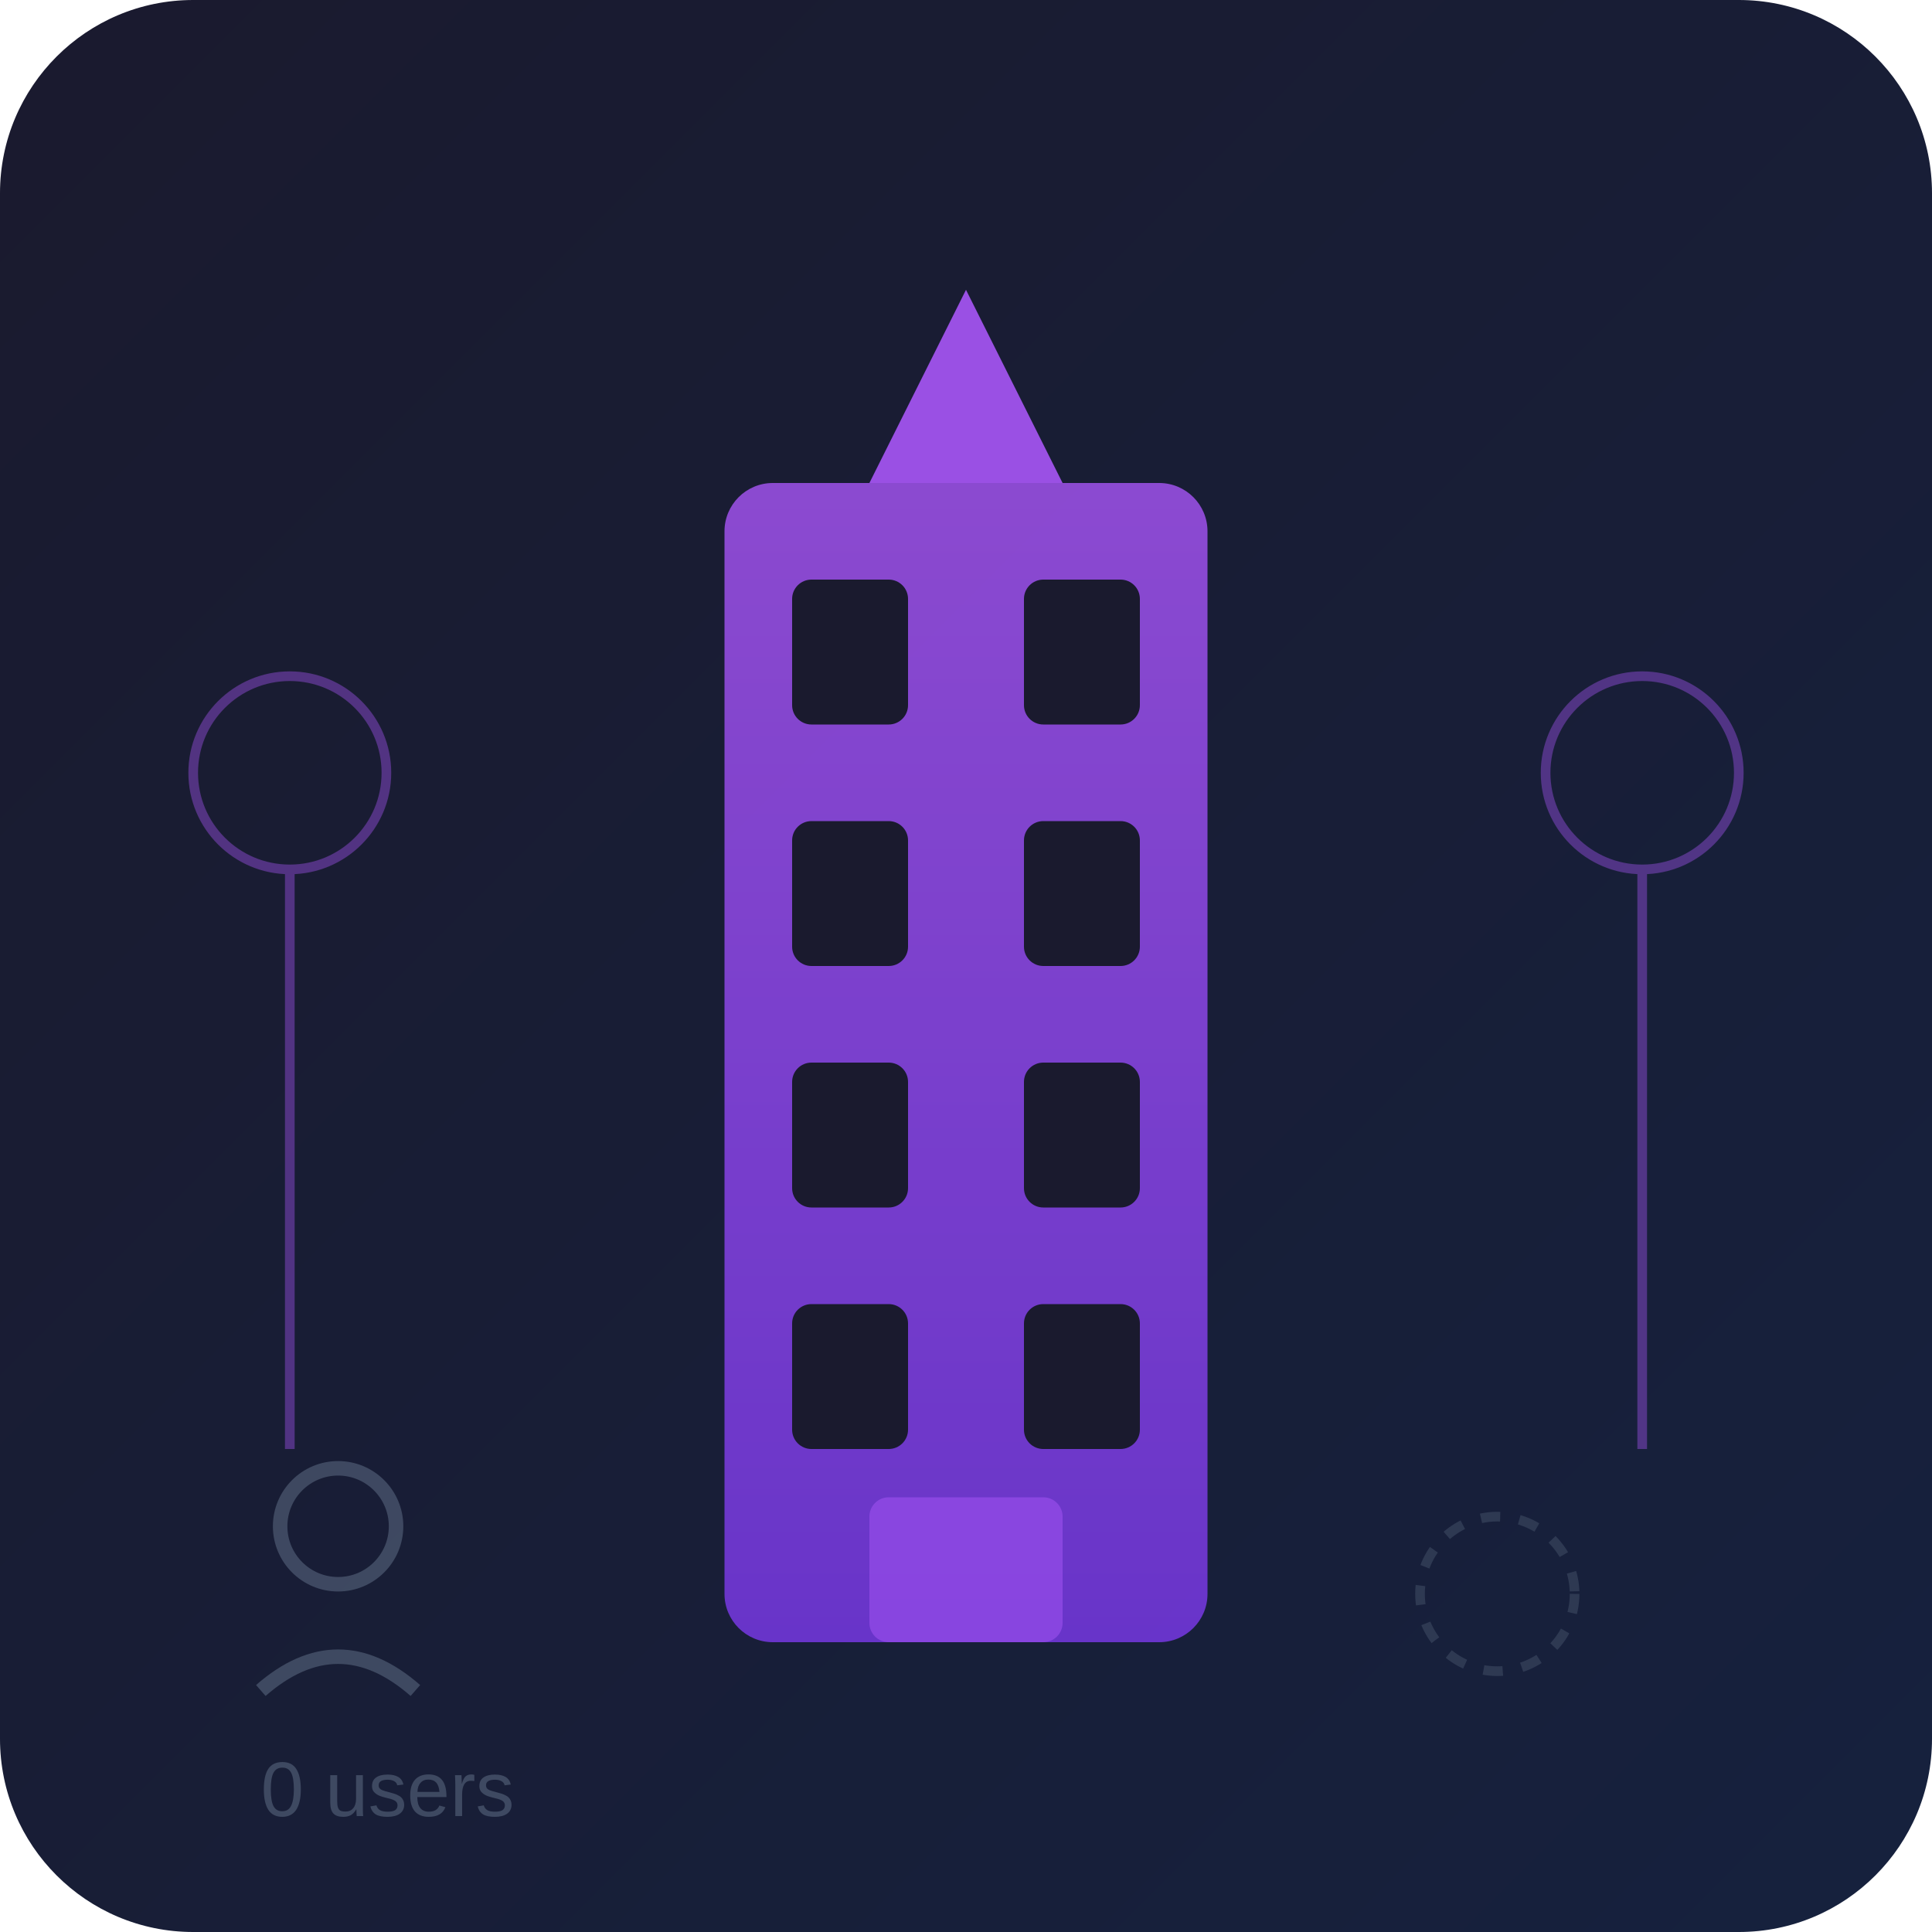
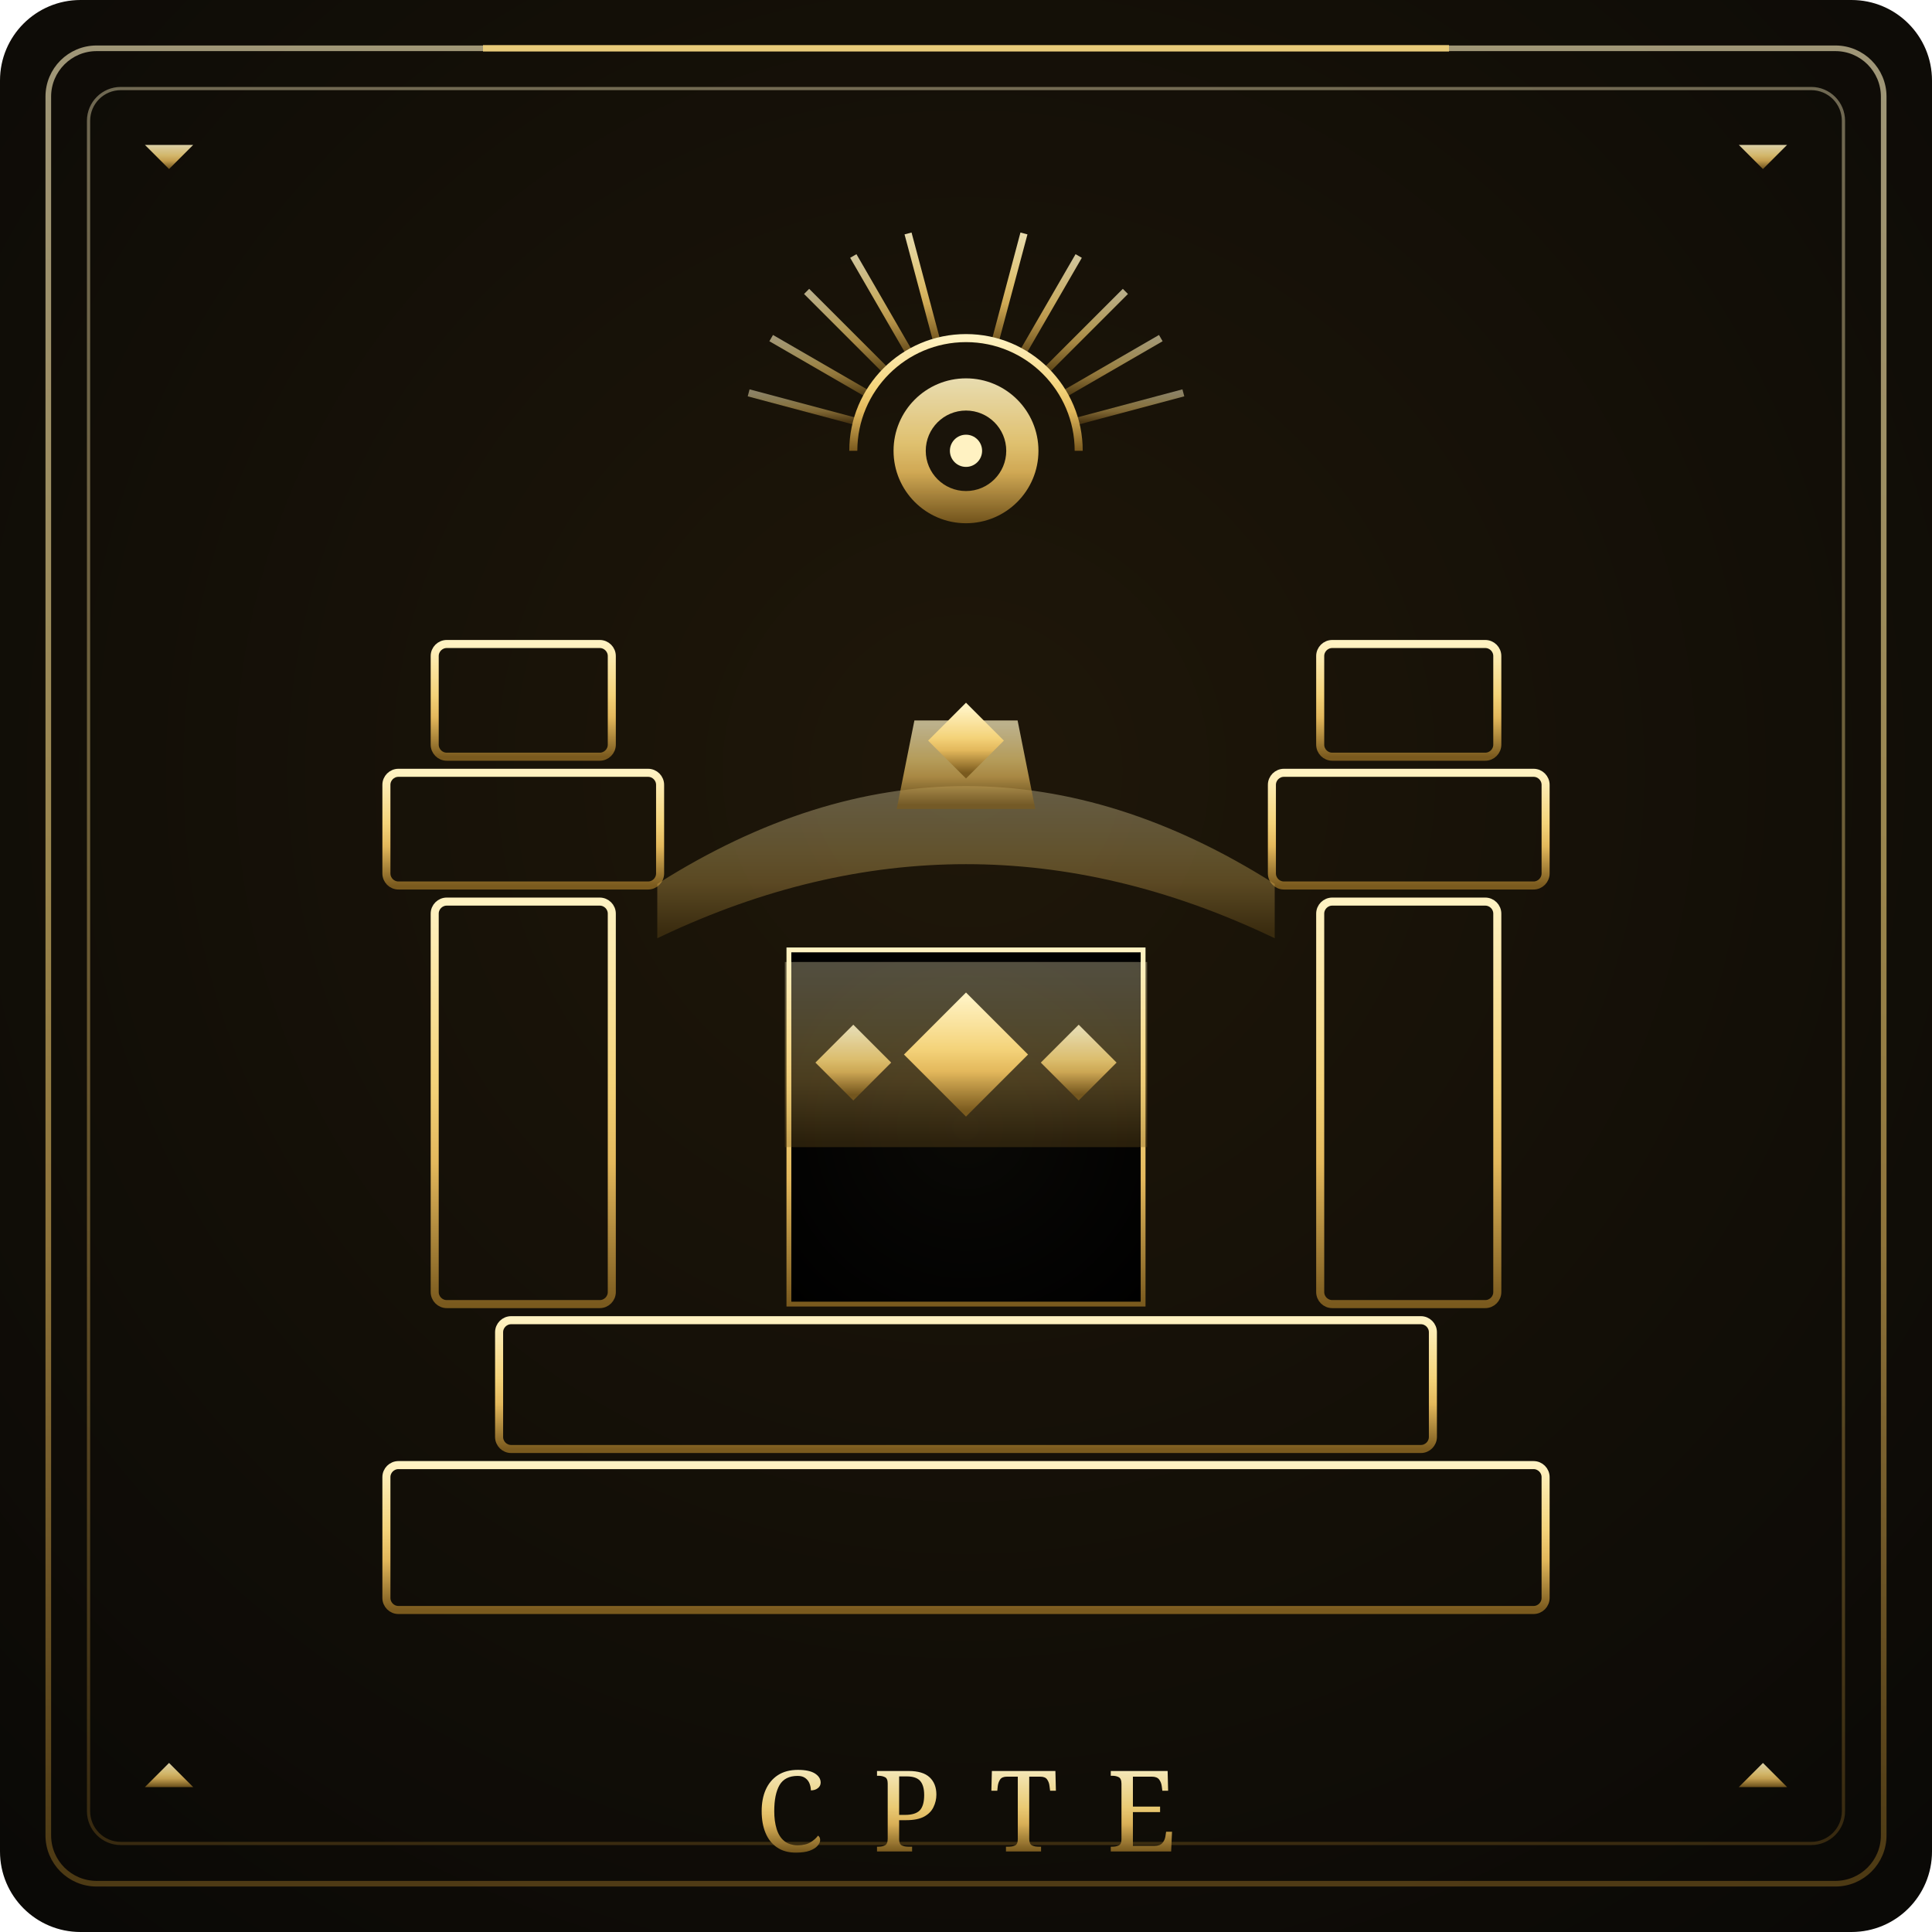
- <svg xmlns="http://www.w3.org/2000/svg" viewBox="0 0 200 200">
+ <svg xmlns="http://www.w3.org/2000/svg" viewBox="0 0 240 240">
  <defs>
-     <linearGradient id="bg-cpte" x1="0%" y1="0%" x2="100%" y2="100%">
-       <stop offset="0%" style="stop-color:#1a1a2e" />
-       <stop offset="100%" style="stop-color:#16213e" />
+     <linearGradient id="g" x1="0" y1="0" x2="0" y2="1">
+       <stop offset="0" stop-color="#FFF2C2" />
+       <stop offset="0.45" stop-color="#F4D37A" />
+       <stop offset="0.65" stop-color="#E3B85C" />
+       <stop offset="1" stop-color="#7A5A1E" />
    </linearGradient>
-     <linearGradient id="building-cpte" x1="0%" y1="0%" x2="0%" y2="100%">
-       <stop offset="0%" style="stop-color:#A855F7" />
-       <stop offset="100%" style="stop-color:#7C3AED" />
-     </linearGradient>
+     <radialGradient id="bg" cx="0.5" cy="0.4" r="0.75">
+       <stop offset="0" stop-color="#1F1709" />
+       <stop offset="1" stop-color="#0A0906" />
+     </radialGradient>
+     <radialGradient id="bgInner" cx="0.5" cy="0.5" r="0.7">
+       <stop offset="0" stop-color="#0A0906" />
+       <stop offset="1" stop-color="#000000" />
+     </radialGradient>
  </defs>
-   <rect width="200" height="200" fill="url(#bg-cpte)" rx="20" />
-   <g transform="translate(50, 30)">
-     <rect x="25" y="20" width="50" height="120" fill="url(#building-cpte)" opacity="0.8" rx="5" />
-     <polygon points="50,0 40,20 60,20" fill="#A855F7" opacity="0.9" />
-     <g fill="#1a1a2e">
-       <rect x="32" y="30" width="12" height="15" rx="2" />
-       <rect x="56" y="30" width="12" height="15" rx="2" />
-       <rect x="32" y="55" width="12" height="15" rx="2" />
-       <rect x="56" y="55" width="12" height="15" rx="2" />
-       <rect x="32" y="80" width="12" height="15" rx="2" />
-       <rect x="56" y="80" width="12" height="15" rx="2" />
-       <rect x="32" y="105" width="12" height="15" rx="2" />
-       <rect x="56" y="105" width="12" height="15" rx="2" />
+   <rect width="240" height="240" rx="10" fill="url(#bg)" />
+   <rect x="6" y="6" width="228" height="228" rx="6" fill="none" stroke="url(#g)" stroke-width="0.7" opacity="0.6" />
+   <rect x="11" y="11" width="218" height="218" rx="4" fill="none" stroke="url(#g)" stroke-width="0.4" opacity="0.4" />
+   <line x1="60" y1="6" x2="180" y2="6" stroke="#F4D37A" stroke-width="0.8" opacity="0.85" />
+   <g fill="url(#g)" opacity="0.85">
+     <path d="M 18 18 L 24 18 L 21 21 Z" />
+     <path d="M 222 18 L 216 18 L 219 21 Z" />
+     <path d="M 18 222 L 24 222 L 21 219 Z" />
+     <path d="M 222 222 L 216 222 L 219 219 Z" />
+   </g>
+   <g transform="translate(120 56)">
+     <line x1="-14.0" y1="-0.0" x2="-28.0" y2="-0.0" stroke="url(#g)" stroke-width="0.9" opacity="0.40" />
+     <line x1="-13.5" y1="-3.6" x2="-27.0" y2="-7.2" stroke="url(#g)" stroke-width="0.9" opacity="0.50" />
+     <line x1="-12.1" y1="-7.0" x2="-24.2" y2="-14.0" stroke="url(#g)" stroke-width="0.9" opacity="0.60" />
+     <line x1="-9.9" y1="-9.9" x2="-19.8" y2="-19.8" stroke="url(#g)" stroke-width="0.9" opacity="0.70" />
+     <line x1="-7.0" y1="-12.1" x2="-14.0" y2="-24.2" stroke="url(#g)" stroke-width="0.9" opacity="0.80" />
+     <line x1="-3.6" y1="-13.5" x2="-7.2" y2="-27.0" stroke="url(#g)" stroke-width="0.9" opacity="0.90" />
+     <line x1="0.0" y1="-14.0" x2="0.0" y2="-28.0" stroke="url(#g)" stroke-width="0.9" opacity="1.00" />
+     <line x1="3.6" y1="-13.5" x2="7.2" y2="-27.0" stroke="url(#g)" stroke-width="0.9" opacity="0.90" />
+     <line x1="7.0" y1="-12.1" x2="14.0" y2="-24.2" stroke="url(#g)" stroke-width="0.9" opacity="0.80" />
+     <line x1="9.9" y1="-9.9" x2="19.8" y2="-19.8" stroke="url(#g)" stroke-width="0.9" opacity="0.70" />
+     <line x1="12.1" y1="-7.0" x2="24.2" y2="-14.0" stroke="url(#g)" stroke-width="0.9" opacity="0.60" />
+     <line x1="13.5" y1="-3.6" x2="27.0" y2="-7.2" stroke="url(#g)" stroke-width="0.9" opacity="0.50" />
+     <line x1="14.0" y1="0.0" x2="28.0" y2="0.0" stroke="url(#g)" stroke-width="0.9" opacity="0.40" />
+     <path d="M -14 0 A 14 14 0 0 1 14 0" fill="none" stroke="url(#g)" stroke-width="1" />
+     <circle r="9" fill="url(#g)" opacity="0.9" />
+     <circle r="5" fill="#1A140A" />
+     <circle r="2" fill="#FFF2C2" />
+   </g>
+   <g transform="translate(120 0)" stroke="url(#g)" fill="none" stroke-width="1">
+     <rect x="-66" y="80" width="22" height="14" rx="1.5" />
+     <rect x="-72" y="96" width="34" height="14" rx="1.5" />
+     <rect x="-66" y="112" width="22" height="50" rx="1.5" />
+     <rect x="44" y="80" width="22" height="14" rx="1.5" />
+     <rect x="38" y="96" width="34" height="14" rx="1.5" />
+     <rect x="44" y="112" width="22" height="50" rx="1.5" />
+     <path d="M -38 110 Q 0 86 38 110 L 38 116 Q 0 98 -38 116 Z" fill="url(#g)" opacity="0.32" stroke="url(#g)" stroke-width="0.7" />
+     <path d="M -6 90 L 6 90 L 8 100 L -8 100 Z" fill="url(#g)" opacity="0.7" />
+     <path d="M 0 88 L 4 92 L 0 96 L -4 92 Z" fill="url(#g)" />
+     <rect x="-22" y="118" width="44" height="44" fill="url(#bgInner)" stroke="url(#g)" stroke-width="0.6" />
+     <rect x="-22" y="120" width="44" height="22" fill="url(#g)" opacity="0.32" />
+     <g transform="translate(0 131)">
+       <path d="M -14 -3 L -10 1 L -14 5 L -18 1 Z" fill="url(#g)" opacity="0.85" />
+       <path d="M 0 -7 L 7 0 L 0 7 L -7 0 Z" fill="url(#g)" />
+       <path d="M 14 -3 L 18 1 L 14 5 L 10 1 Z" fill="url(#g)" opacity="0.85" />
    </g>
-     <rect x="40" y="125" width="20" height="15" fill="#A855F7" opacity="0.5" rx="2" />
+     <rect x="-58" y="164" width="116" height="16" rx="1.5" />
+     <rect x="-72" y="182" width="144" height="18" rx="1.5" />
+     <line x1="-50" y1="184" x2="-50" y2="198" opacity="0.5" />
+     <line x1="-25" y1="184" x2="-25" y2="198" opacity="0.5" />
+     <line x1="0" y1="184" x2="0" y2="198" opacity="0.5" />
+     <line x1="25" y1="184" x2="25" y2="198" opacity="0.5" />
+     <line x1="50" y1="184" x2="50" y2="198" opacity="0.5" />
  </g>
-   <g stroke="#A855F7" stroke-width="1" opacity="0.4">
-     <circle cx="30" cy="80" r="10" fill="none" />
-     <circle cx="170" cy="80" r="10" fill="none" />
-     <line x1="30" y1="90" x2="30" y2="150" />
-     <line x1="170" y1="90" x2="170" y2="150" />
-   </g>
-   <g transform="translate(25, 150)">
-     <circle cx="10" cy="8" r="6" stroke="#64748B" stroke-width="1.5" fill="none" opacity="0.5" />
-     <path d="M2,25 Q10,18 18,25" stroke="#64748B" stroke-width="1.5" fill="none" opacity="0.5" />
-     <text x="2" y="38" font-family="Arial" font-size="8" fill="#64748B" opacity="0.5">0 users</text>
-   </g>
-   <circle cx="155" cy="165" r="8" stroke="#64748B" stroke-width="1" fill="none" opacity="0.3" stroke-dasharray="2,2" />
+   <line x1="80" y1="216" x2="160" y2="216" stroke="url(#g)" stroke-width="0.4" opacity="0.5" />
+   <text x="120" y="230" text-anchor="middle" font-family="Limelight, serif" font-size="14" letter-spacing="6" fill="url(#g)" opacity="0.95">CPTE</text>
</svg>
